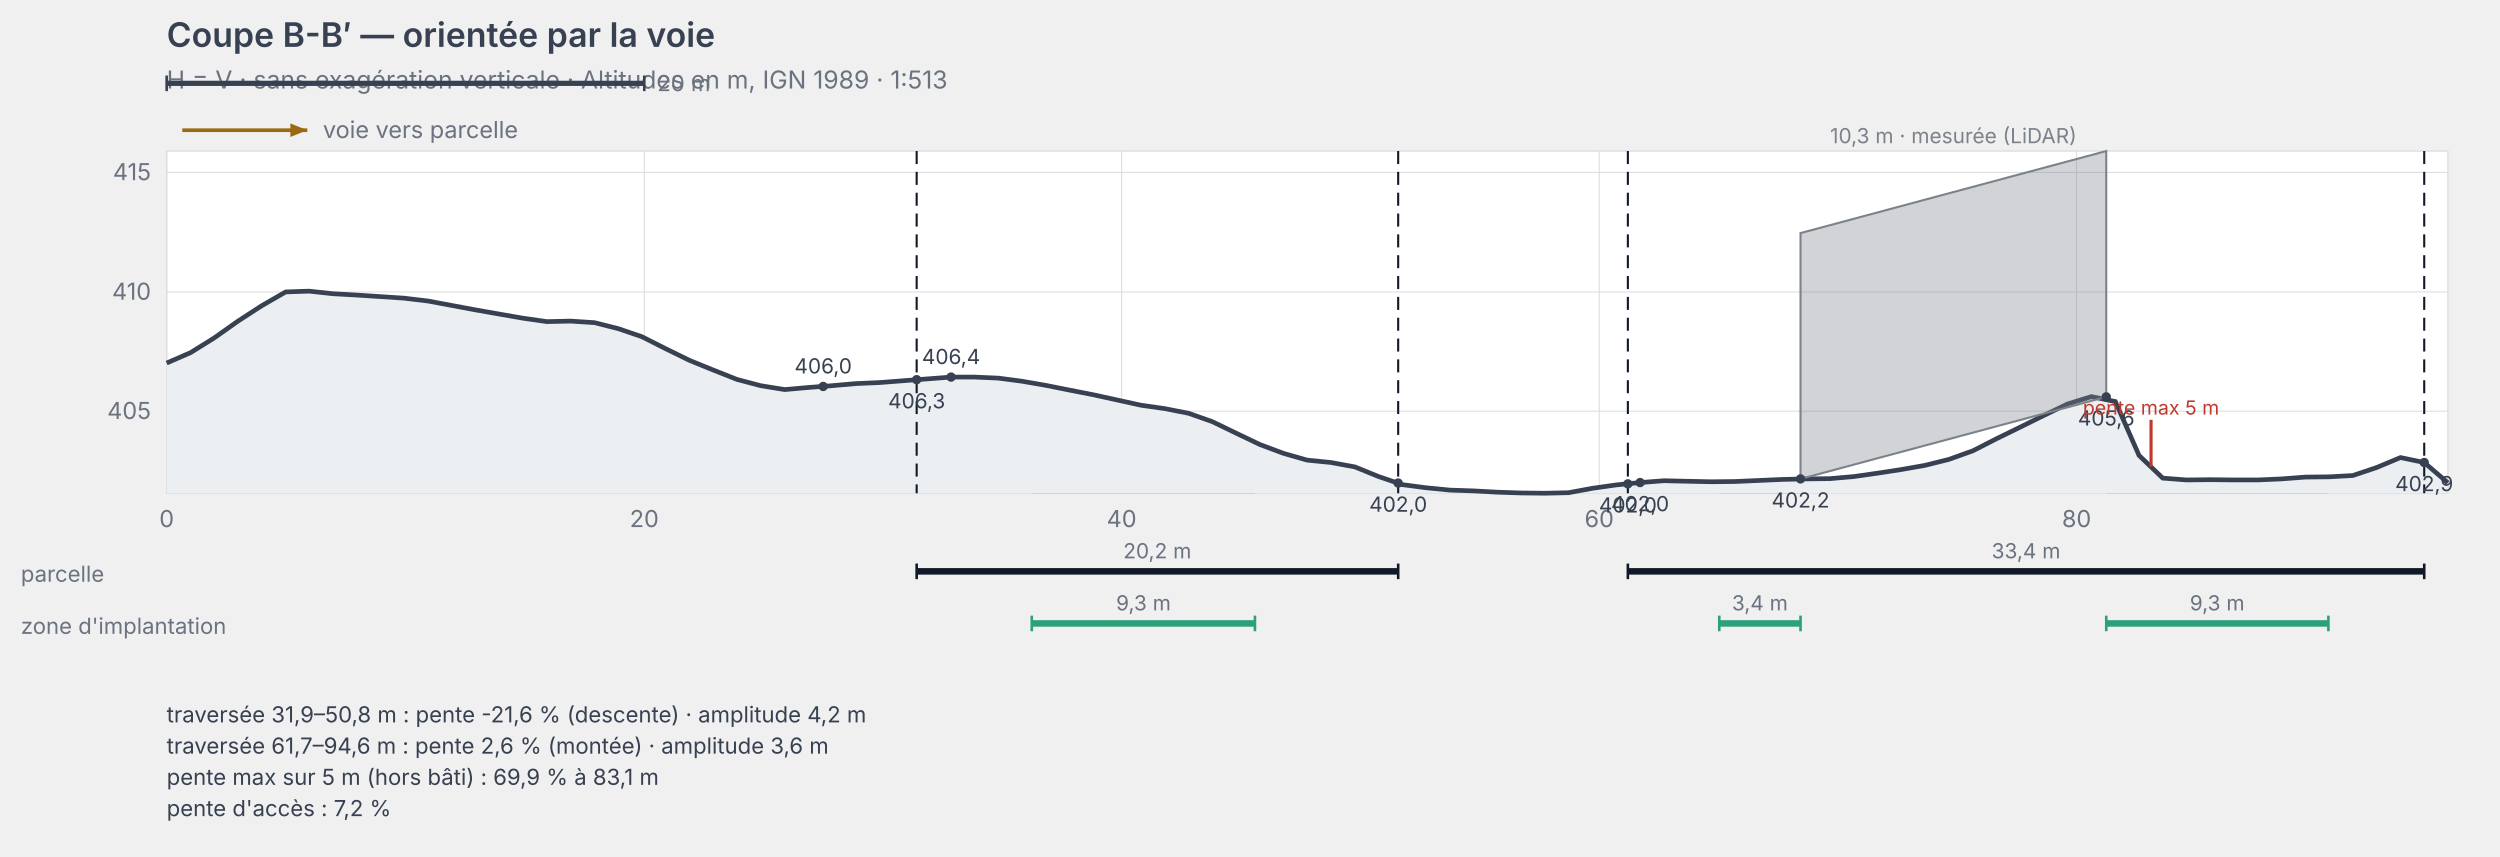
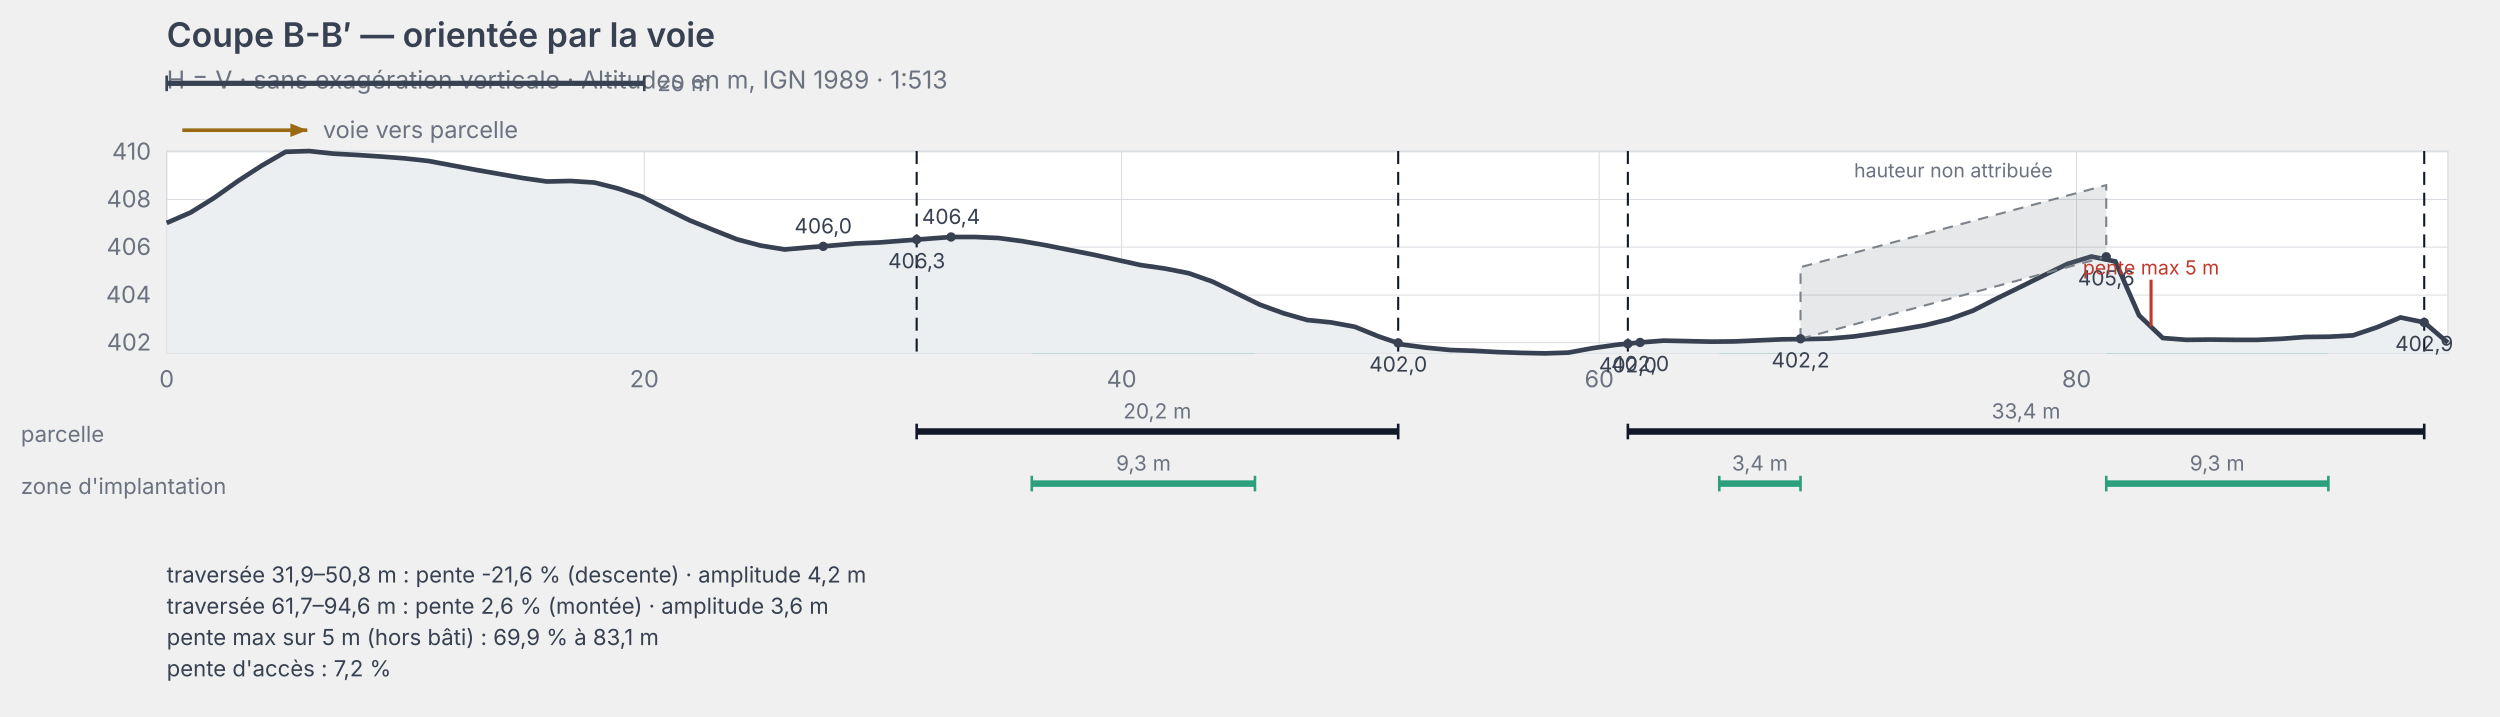
- <svg xmlns="http://www.w3.org/2000/svg" viewBox="0 0 960 329" width="960" height="329" role="img" aria-label="Coupe B-B′ — orientée par la voie" font-family="Inter, sans-serif" style="background:#fafbfc">
-   <rect x="64.0" y="58" width="876.0" height="131.4" fill="#ffffff" stroke="#d9dce0" stroke-width="0.5" />
-   <line x1="64.0" y1="58" x2="64.0" y2="189.4" stroke="#d9dce0" stroke-width="0.4" />
-   <text x="64.0" y="202.4" text-anchor="middle" font-size="9" fill="#6b7280">0</text>
-   <line x1="247.4" y1="58" x2="247.4" y2="189.4" stroke="#d9dce0" stroke-width="0.4" />
-   <text x="247.4" y="202.4" text-anchor="middle" font-size="9" fill="#6b7280">20</text>
-   <line x1="430.7" y1="58" x2="430.7" y2="189.4" stroke="#d9dce0" stroke-width="0.4" />
-   <text x="430.7" y="202.4" text-anchor="middle" font-size="9" fill="#6b7280">40</text>
-   <line x1="614.1" y1="58" x2="614.1" y2="189.4" stroke="#d9dce0" stroke-width="0.4" />
-   <text x="614.1" y="202.4" text-anchor="middle" font-size="9" fill="#6b7280">60</text>
-   <line x1="797.4" y1="58" x2="797.4" y2="189.4" stroke="#d9dce0" stroke-width="0.4" />
-   <text x="797.4" y="202.4" text-anchor="middle" font-size="9" fill="#6b7280">80</text>
-   <line x1="64.0" y1="157.9" x2="940.0" y2="157.9" stroke="#d9dce0" stroke-width="0.4" />
-   <text x="58.0" y="160.9" text-anchor="end" font-size="9" fill="#6b7280">405</text>
-   <line x1="64.0" y1="112.1" x2="940.0" y2="112.1" stroke="#d9dce0" stroke-width="0.4" />
-   <text x="58.0" y="115.1" text-anchor="end" font-size="9" fill="#6b7280">410</text>
-   <line x1="64.0" y1="66.2" x2="940.0" y2="66.2" stroke="#d9dce0" stroke-width="0.4" />
-   <text x="58.0" y="69.2" text-anchor="end" font-size="9" fill="#6b7280">415</text>
-   <rect x="396.2" y="184.4" width="85.6" height="5" fill="#2c9f7c" fill-opacity="0.85" />
-   <rect x="660.2" y="184.4" width="31.2" height="5" fill="#2c9f7c" fill-opacity="0.85" />
-   <rect x="808.8" y="184.4" width="85.3" height="5" fill="#2c9f7c" fill-opacity="0.85" />
-   <polygon points="64.0,139.4 73.2,135.4 82.2,129.8 91.4,123.3 100.5,117.4 109.7,112.1 118.7,111.8 127.9,112.8 137.0,113.3 146.1,113.9 155.2,114.5 164.4,115.6 173.5,117.3 182.6,119.0 191.7,120.6 200.9,122.2 210.0,123.5 219.1,123.3 228.3,123.9 237.4,126.2 246.5,129.3 255.6,133.9 264.8,138.4 273.9,142.1 283.0,145.7 292.1,148.1 301.3,149.6 310.3,148.8 319.5,148.1 328.6,147.3 337.8,146.9 346.9,146.2 356.0,145.5 365.2,144.8 374.2,144.8 383.4,145.2 392.5,146.4 401.7,148.0 410.7,149.8 419.9,151.6 429.0,153.6 438.1,155.6 447.2,156.9 456.4,158.7 465.5,161.9 474.6,166.3 483.8,170.7 492.9,174.1 502.0,176.7 511.1,177.6 520.3,179.3 529.4,183.0 538.5,186.1 547.6,187.3 556.8,188.2 565.9,188.5 575.0,189.0 584.1,189.3 593.3,189.4 602.3,189.2 611.5,187.5 620.7,186.2 629.8,185.3 638.9,184.6 648.0,184.8 657.2,185.0 666.2,184.9 675.4,184.5 684.5,184.1 693.7,183.9 702.7,183.8 711.9,183.0 721.0,181.7 730.1,180.3 739.2,178.7 748.4,176.4 757.6,173.1 766.6,168.5 775.8,164.0 784.9,159.5 794.0,155.1 803.1,152.3 812.3,154.2 821.4,174.9 830.5,183.6 839.6,184.3 848.8,184.2 857.9,184.3 867.0,184.3 876.1,183.9 885.3,183.2 894.4,183.1 903.5,182.6 912.7,179.5 921.8,175.7 930.9,177.6 940.0,185.4 940.0,189.4 64.0,189.4" fill="#eceff2" stroke="none" />
-   <polyline points="64.0,139.4 73.2,135.4 82.2,129.8 91.4,123.3 100.5,117.4 109.7,112.1 118.7,111.8 127.9,112.8 137.0,113.3 146.1,113.9 155.2,114.5 164.4,115.6 173.5,117.3 182.6,119.0 191.7,120.6 200.9,122.2 210.0,123.5 219.1,123.3 228.3,123.9 237.4,126.2 246.5,129.3 255.6,133.9 264.8,138.4 273.9,142.1 283.0,145.7 292.1,148.1 301.3,149.6 310.3,148.8 319.5,148.1 328.6,147.3 337.8,146.9 346.9,146.2 356.0,145.5 365.2,144.8 374.2,144.8 383.4,145.2 392.5,146.4 401.7,148.0 410.7,149.8 419.9,151.6 429.0,153.6 438.1,155.6 447.2,156.9 456.4,158.7 465.5,161.9 474.6,166.3 483.8,170.7 492.9,174.1 502.0,176.7 511.1,177.6 520.3,179.3 529.4,183.0 538.5,186.1 547.6,187.3 556.8,188.2 565.9,188.5 575.0,189.0 584.1,189.3 593.3,189.4 602.3,189.2 611.5,187.5 620.7,186.2 629.8,185.3 638.9,184.6 648.0,184.8 657.2,185.0 666.2,184.9 675.4,184.5 684.5,184.1 693.7,183.9 702.7,183.8 711.9,183.0 721.0,181.7 730.1,180.3 739.2,178.7 748.4,176.4 757.6,173.1 766.6,168.5 775.8,164.0 784.9,159.5 794.0,155.1 803.1,152.3 812.3,154.2 821.4,174.9 830.5,183.6 839.6,184.3 848.8,184.2 857.9,184.3 867.0,184.3 876.1,183.9 885.3,183.2 894.4,183.1 903.5,182.6 912.7,179.5 921.8,175.7 930.9,177.6 940.0,185.4" fill="none" stroke="#374151" stroke-width="1.8" />
-   <polygon points="691.4,183.9 808.8,152.4 808.8,58.0 691.4,89.5" fill="#7c828a" fill-opacity="0.35" stroke="#7c828a" stroke-width="0.8" />
-   <text x="750.1" y="55.0" text-anchor="middle" font-size="8" fill="#7c828a">10,3 m · mesurée (LiDAR)</text>
-   <line x1="352.0" y1="58" x2="352.0" y2="189.4" stroke="#111827" stroke-width="0.8" stroke-dasharray="5 3" />
-   <line x1="536.9" y1="58" x2="536.9" y2="189.4" stroke="#111827" stroke-width="0.8" stroke-dasharray="5 3" />
-   <line x1="625.1" y1="58" x2="625.1" y2="189.4" stroke="#111827" stroke-width="0.8" stroke-dasharray="5 3" />
-   <line x1="930.9" y1="58" x2="930.9" y2="189.4" stroke="#111827" stroke-width="0.8" stroke-dasharray="5 3" />
-   <circle cx="316.1" cy="148.4" r="1.8" fill="#374151" />
-   <text x="316.1" y="143.4" text-anchor="middle" font-size="8" fill="#374151">406,0</text>
-   <circle cx="352.0" cy="145.8" r="1.8" fill="#374151" />
-   <text x="352.0" y="156.8" text-anchor="middle" font-size="8" fill="#374151">406,3</text>
-   <circle cx="536.9" cy="185.5" r="1.8" fill="#374151" />
-   <text x="536.9" y="196.5" text-anchor="middle" font-size="8" fill="#374151">402,0</text>
-   <circle cx="625.1" cy="185.8" r="1.8" fill="#374151" />
-   <text x="625.1" y="196.8" text-anchor="middle" font-size="8" fill="#374151">402,0</text>
-   <circle cx="930.9" cy="177.6" r="1.8" fill="#374151" />
-   <text x="930.9" y="188.6" text-anchor="middle" font-size="8" fill="#374151">402,9</text>
-   <circle cx="365.2" cy="144.8" r="1.8" fill="#374151" />
-   <text x="365.2" y="139.8" text-anchor="middle" font-size="8" fill="#374151">406,4</text>
-   <circle cx="629.8" cy="185.3" r="1.8" fill="#374151" />
-   <text x="629.8" y="196.3" text-anchor="middle" font-size="8" fill="#374151">402,0</text>
-   <circle cx="691.4" cy="183.9" r="1.8" fill="#374151" />
-   <text x="691.4" y="194.9" text-anchor="middle" font-size="8" fill="#374151">402,2</text>
-   <circle cx="808.8" cy="152.4" r="1.8" fill="#374151" />
-   <text x="808.8" y="163.4" text-anchor="middle" font-size="8" fill="#374151">405,6</text>
+ <svg xmlns="http://www.w3.org/2000/svg" viewBox="0 0 960 275" width="960" height="275" role="img" aria-label="Coupe B-B′ — orientée par la voie" font-family="Inter, sans-serif" style="background:#fafbfc">
+   <rect x="64.0" y="58" width="876.0" height="77.7" fill="#ffffff" stroke="#d9dce0" stroke-width="0.5" />
+   <line x1="64.0" y1="58" x2="64.0" y2="135.7" stroke="#d9dce0" stroke-width="0.4" />
+   <text x="64.0" y="148.7" text-anchor="middle" font-size="9" fill="#6b7280">0</text>
+   <line x1="247.4" y1="58" x2="247.4" y2="135.7" stroke="#d9dce0" stroke-width="0.4" />
+   <text x="247.4" y="148.7" text-anchor="middle" font-size="9" fill="#6b7280">20</text>
+   <line x1="430.7" y1="58" x2="430.7" y2="135.7" stroke="#d9dce0" stroke-width="0.4" />
+   <text x="430.7" y="148.7" text-anchor="middle" font-size="9" fill="#6b7280">40</text>
+   <line x1="614.1" y1="58" x2="614.1" y2="135.7" stroke="#d9dce0" stroke-width="0.4" />
+   <text x="614.1" y="148.7" text-anchor="middle" font-size="9" fill="#6b7280">60</text>
+   <line x1="797.4" y1="58" x2="797.4" y2="135.7" stroke="#d9dce0" stroke-width="0.4" />
+   <text x="797.4" y="148.7" text-anchor="middle" font-size="9" fill="#6b7280">80</text>
+   <line x1="64.0" y1="131.6" x2="940.0" y2="131.6" stroke="#d9dce0" stroke-width="0.4" />
+   <text x="58.0" y="134.6" text-anchor="end" font-size="9" fill="#6b7280">402</text>
+   <line x1="64.0" y1="113.3" x2="940.0" y2="113.3" stroke="#d9dce0" stroke-width="0.4" />
+   <text x="58.0" y="116.3" text-anchor="end" font-size="9" fill="#6b7280">404</text>
+   <line x1="64.0" y1="94.9" x2="940.0" y2="94.9" stroke="#d9dce0" stroke-width="0.4" />
+   <text x="58.0" y="97.9" text-anchor="end" font-size="9" fill="#6b7280">406</text>
+   <line x1="64.0" y1="76.6" x2="940.0" y2="76.6" stroke="#d9dce0" stroke-width="0.4" />
+   <text x="58.0" y="79.6" text-anchor="end" font-size="9" fill="#6b7280">408</text>
+   <line x1="64.0" y1="58.3" x2="940.0" y2="58.3" stroke="#d9dce0" stroke-width="0.4" />
+   <text x="58.0" y="61.3" text-anchor="end" font-size="9" fill="#6b7280">410</text>
+   <rect x="396.2" y="130.7" width="85.6" height="5" fill="#2c9f7c" fill-opacity="0.85" />
+   <rect x="660.2" y="130.7" width="31.2" height="5" fill="#2c9f7c" fill-opacity="0.85" />
+   <rect x="808.8" y="130.7" width="85.3" height="5" fill="#2c9f7c" fill-opacity="0.85" />
+   <polygon points="64.0,85.6 73.2,81.6 82.2,76.0 91.4,69.5 100.5,63.6 109.7,58.3 118.7,58.0 127.9,59.0 137.0,59.5 146.1,60.1 155.2,60.8 164.4,61.8 173.5,63.5 182.6,65.2 191.7,66.8 200.9,68.4 210.0,69.7 219.1,69.5 228.3,70.1 237.4,72.4 246.5,75.5 255.6,80.1 264.8,84.6 273.9,88.3 283.0,91.9 292.1,94.3 301.3,95.8 310.3,95.0 319.5,94.3 328.6,93.5 337.8,93.1 346.9,92.4 356.0,91.7 365.2,91.0 374.2,91.0 383.4,91.4 392.5,92.6 401.7,94.2 410.7,96.0 419.9,97.8 429.0,99.8 438.1,101.8 447.2,103.1 456.4,104.9 465.5,108.1 474.6,112.5 483.8,117.0 492.9,120.3 502.0,122.9 511.1,123.8 520.3,125.5 529.4,129.2 538.5,132.3 547.6,133.5 556.8,134.4 565.9,134.7 575.0,135.2 584.1,135.5 593.3,135.7 602.3,135.4 611.5,133.7 620.7,132.4 629.8,131.5 638.9,130.8 648.0,131.0 657.2,131.2 666.2,131.1 675.4,130.7 684.5,130.3 693.7,130.2 702.7,130.0 711.9,129.2 721.0,127.9 730.1,126.5 739.2,124.9 748.4,122.6 757.6,119.3 766.6,114.7 775.8,110.2 784.9,105.7 794.0,101.3 803.1,98.5 812.3,100.4 821.4,121.1 830.5,129.8 839.6,130.5 848.8,130.4 857.9,130.5 867.0,130.5 876.1,130.1 885.3,129.4 894.4,129.3 903.5,128.8 912.7,125.7 921.8,121.9 930.9,123.8 940.0,131.6 940.0,135.7 64.0,135.7" fill="#eceff2" stroke="none" />
+   <polyline points="64.0,85.6 73.2,81.6 82.2,76.0 91.4,69.5 100.5,63.6 109.7,58.3 118.7,58.0 127.9,59.0 137.0,59.5 146.1,60.1 155.2,60.8 164.4,61.8 173.5,63.5 182.6,65.2 191.7,66.8 200.9,68.4 210.0,69.7 219.1,69.5 228.3,70.1 237.4,72.4 246.5,75.5 255.6,80.1 264.8,84.6 273.9,88.3 283.0,91.9 292.1,94.3 301.3,95.8 310.3,95.0 319.5,94.3 328.6,93.5 337.8,93.1 346.9,92.4 356.0,91.7 365.2,91.0 374.2,91.0 383.4,91.4 392.5,92.6 401.7,94.2 410.7,96.0 419.9,97.8 429.0,99.8 438.1,101.8 447.2,103.1 456.4,104.9 465.5,108.1 474.6,112.5 483.8,117.0 492.9,120.3 502.0,122.9 511.1,123.8 520.3,125.5 529.4,129.2 538.5,132.3 547.6,133.5 556.8,134.4 565.9,134.7 575.0,135.2 584.1,135.5 593.3,135.7 602.3,135.4 611.5,133.7 620.7,132.4 629.8,131.5 638.9,130.8 648.0,131.0 657.2,131.2 666.2,131.1 675.4,130.7 684.5,130.3 693.7,130.2 702.7,130.0 711.9,129.2 721.0,127.9 730.1,126.5 739.2,124.9 748.4,122.6 757.6,119.3 766.6,114.7 775.8,110.2 784.9,105.7 794.0,101.3 803.1,98.5 812.3,100.4 821.4,121.1 830.5,129.8 839.6,130.5 848.8,130.4 857.9,130.5 867.0,130.5 876.1,130.1 885.3,129.4 894.4,129.3 903.5,128.8 912.7,125.7 921.8,121.9 930.9,123.8 940.0,131.6" fill="none" stroke="#374151" stroke-width="1.8" />
+   <polygon points="691.4,130.1 808.8,98.6 808.8,71.1 691.4,102.6" fill="#7c828a" fill-opacity="0.18" stroke="#7c828a" stroke-width="0.8" stroke-dasharray="4 3" />
+   <text x="750.1" y="68.1" text-anchor="middle" font-size="7.5" fill="#6b7280">hauteur non attribuée</text>
+   <line x1="352.0" y1="58" x2="352.0" y2="135.7" stroke="#111827" stroke-width="0.8" stroke-dasharray="5 3" />
+   <line x1="536.9" y1="58" x2="536.9" y2="135.7" stroke="#111827" stroke-width="0.8" stroke-dasharray="5 3" />
+   <line x1="625.1" y1="58" x2="625.1" y2="135.7" stroke="#111827" stroke-width="0.8" stroke-dasharray="5 3" />
+   <line x1="930.9" y1="58" x2="930.9" y2="135.7" stroke="#111827" stroke-width="0.8" stroke-dasharray="5 3" />
+   <circle cx="316.1" cy="94.6" r="1.8" fill="#374151" />
+   <text x="316.1" y="89.6" text-anchor="middle" font-size="8" fill="#374151">406,0</text>
+   <circle cx="352.0" cy="92.0" r="1.8" fill="#374151" />
+   <text x="352.0" y="103.0" text-anchor="middle" font-size="8" fill="#374151">406,3</text>
+   <circle cx="536.9" cy="131.7" r="1.8" fill="#374151" />
+   <text x="536.9" y="142.7" text-anchor="middle" font-size="8" fill="#374151">402,0</text>
+   <circle cx="625.1" cy="132.0" r="1.8" fill="#374151" />
+   <text x="625.1" y="143.0" text-anchor="middle" font-size="8" fill="#374151">402,0</text>
+   <circle cx="930.9" cy="123.8" r="1.8" fill="#374151" />
+   <text x="930.9" y="134.8" text-anchor="middle" font-size="8" fill="#374151">402,9</text>
+   <circle cx="365.2" cy="91.0" r="1.8" fill="#374151" />
+   <text x="365.2" y="86.0" text-anchor="middle" font-size="8" fill="#374151">406,4</text>
+   <circle cx="629.8" cy="131.5" r="1.8" fill="#374151" />
+   <text x="629.8" y="142.5" text-anchor="middle" font-size="8" fill="#374151">402,0</text>
+   <circle cx="691.4" cy="130.1" r="1.8" fill="#374151" />
+   <text x="691.4" y="141.1" text-anchor="middle" font-size="8" fill="#374151">402,2</text>
+   <circle cx="808.8" cy="98.6" r="1.8" fill="#374151" />
+   <text x="808.8" y="109.6" text-anchor="middle" font-size="8" fill="#374151">405,6</text>
  <line x1="70.0" y1="50.0" x2="118.0" y2="50.0" stroke="#9a6a12" stroke-width="1.4" />
  <polygon points="118.0,50.0 111.5,52.6 111.5,47.4" fill="#9a6a12" />
  <text x="124.0" y="53.0" font-size="9" fill="#6b7280">voie vers parcelle</text>
  <text x="64" y="18" font-size="13" font-weight="600" fill="#374151">Coupe B-B′ — orientée par la voie</text>
  <text x="64" y="34" font-size="9.5" fill="#6b7280">H = V · sans exagération verticale · Altitudes en m, IGN 1989 · 1:513</text>
  <line x1="64.0" y1="32.0" x2="247.4" y2="32.0" stroke="#374151" stroke-width="2" />
  <line x1="64.0" y1="29.0" x2="64.0" y2="35.0" stroke="#374151" stroke-width="1" />
  <line x1="247.4" y1="29.0" x2="247.4" y2="35.0" stroke="#374151" stroke-width="1" />
  <text x="252.4" y="35.0" font-size="8.5" fill="#6b7280">20 m</text>
-   <text x="8" y="223.4" font-size="8.5" fill="#6b7280">parcelle</text>
-   <line x1="352.0" y1="219.4" x2="536.9" y2="219.4" stroke="#111827" stroke-width="2.5" />
-   <line x1="352.0" y1="216.4" x2="352.0" y2="222.4" stroke="#111827" stroke-width="1" />
-   <line x1="536.9" y1="216.4" x2="536.9" y2="222.4" stroke="#111827" stroke-width="1" />
-   <text x="444.4" y="214.4" text-anchor="middle" font-size="8" fill="#6b7280">20,2 m</text>
-   <line x1="625.1" y1="219.4" x2="930.9" y2="219.4" stroke="#111827" stroke-width="2.5" />
-   <line x1="625.1" y1="216.4" x2="625.1" y2="222.4" stroke="#111827" stroke-width="1" />
-   <line x1="930.9" y1="216.4" x2="930.9" y2="222.4" stroke="#111827" stroke-width="1" />
-   <text x="778.0" y="214.4" text-anchor="middle" font-size="8" fill="#6b7280">33,4 m</text>
-   <text x="8" y="243.4" font-size="8.5" fill="#6b7280">zone d'implantation</text>
-   <line x1="396.2" y1="239.4" x2="481.9" y2="239.4" stroke="#2c9f7c" stroke-width="2.5" />
-   <line x1="396.2" y1="236.4" x2="396.2" y2="242.4" stroke="#2c9f7c" stroke-width="1" />
-   <line x1="481.9" y1="236.4" x2="481.9" y2="242.4" stroke="#2c9f7c" stroke-width="1" />
-   <text x="439.1" y="234.4" text-anchor="middle" font-size="8" fill="#6b7280">9,3 m</text>
-   <line x1="660.2" y1="239.4" x2="691.4" y2="239.4" stroke="#2c9f7c" stroke-width="2.5" />
-   <line x1="660.2" y1="236.4" x2="660.2" y2="242.4" stroke="#2c9f7c" stroke-width="1" />
-   <line x1="691.4" y1="236.4" x2="691.4" y2="242.4" stroke="#2c9f7c" stroke-width="1" />
-   <text x="675.8" y="234.4" text-anchor="middle" font-size="8" fill="#6b7280">3,4 m</text>
-   <line x1="808.8" y1="239.4" x2="894.1" y2="239.4" stroke="#2c9f7c" stroke-width="2.5" />
-   <line x1="808.8" y1="236.4" x2="808.8" y2="242.4" stroke="#2c9f7c" stroke-width="1" />
-   <line x1="894.1" y1="236.4" x2="894.1" y2="242.4" stroke="#2c9f7c" stroke-width="1" />
-   <text x="851.4" y="234.4" text-anchor="middle" font-size="8" fill="#6b7280">9,3 m</text>
-   <line x1="826.0" y1="179.2" x2="826.0" y2="161.2" stroke="#c0392b" stroke-width="1.2" />
-   <text x="826.0" y="159.2" text-anchor="middle" font-size="7.5" fill="#c0392b">pente max 5 m</text>
-   <text x="64" y="277.4" font-size="8.5" fill="#374151">traversée 31,9–50,8 m : pente -21,6 % (descente) · amplitude 4,2 m</text>
-   <text x="64" y="289.4" font-size="8.5" fill="#374151">traversée 61,7–94,6 m : pente 2,6 % (montée) · amplitude 3,6 m</text>
-   <text x="64" y="301.4" font-size="8.5" fill="#374151">pente max sur 5 m (hors bâti) : 69,9 % à 83,1 m</text>
-   <text x="64" y="313.4" font-size="8.5" fill="#374151">pente d'accès : 7,2 %</text>
+   <text x="8" y="169.7" font-size="8.5" fill="#6b7280">parcelle</text>
+   <line x1="352.0" y1="165.7" x2="536.9" y2="165.7" stroke="#111827" stroke-width="2.5" />
+   <line x1="352.0" y1="162.7" x2="352.0" y2="168.7" stroke="#111827" stroke-width="1" />
+   <line x1="536.9" y1="162.7" x2="536.9" y2="168.7" stroke="#111827" stroke-width="1" />
+   <text x="444.4" y="160.7" text-anchor="middle" font-size="8" fill="#6b7280">20,2 m</text>
+   <line x1="625.1" y1="165.7" x2="930.9" y2="165.7" stroke="#111827" stroke-width="2.5" />
+   <line x1="625.1" y1="162.7" x2="625.1" y2="168.7" stroke="#111827" stroke-width="1" />
+   <line x1="930.9" y1="162.7" x2="930.9" y2="168.7" stroke="#111827" stroke-width="1" />
+   <text x="778.0" y="160.7" text-anchor="middle" font-size="8" fill="#6b7280">33,4 m</text>
+   <text x="8" y="189.7" font-size="8.5" fill="#6b7280">zone d'implantation</text>
+   <line x1="396.2" y1="185.7" x2="481.9" y2="185.7" stroke="#2c9f7c" stroke-width="2.5" />
+   <line x1="396.2" y1="182.7" x2="396.2" y2="188.7" stroke="#2c9f7c" stroke-width="1" />
+   <line x1="481.9" y1="182.7" x2="481.9" y2="188.7" stroke="#2c9f7c" stroke-width="1" />
+   <text x="439.1" y="180.7" text-anchor="middle" font-size="8" fill="#6b7280">9,3 m</text>
+   <line x1="660.2" y1="185.7" x2="691.4" y2="185.7" stroke="#2c9f7c" stroke-width="2.5" />
+   <line x1="660.2" y1="182.7" x2="660.2" y2="188.7" stroke="#2c9f7c" stroke-width="1" />
+   <line x1="691.4" y1="182.7" x2="691.4" y2="188.7" stroke="#2c9f7c" stroke-width="1" />
+   <text x="675.8" y="180.7" text-anchor="middle" font-size="8" fill="#6b7280">3,4 m</text>
+   <line x1="808.8" y1="185.7" x2="894.1" y2="185.7" stroke="#2c9f7c" stroke-width="2.5" />
+   <line x1="808.8" y1="182.7" x2="808.8" y2="188.7" stroke="#2c9f7c" stroke-width="1" />
+   <line x1="894.1" y1="182.7" x2="894.1" y2="188.7" stroke="#2c9f7c" stroke-width="1" />
+   <text x="851.4" y="180.7" text-anchor="middle" font-size="8" fill="#6b7280">9,3 m</text>
+   <line x1="826.0" y1="125.4" x2="826.0" y2="107.4" stroke="#c0392b" stroke-width="1.2" />
+   <text x="826.0" y="105.4" text-anchor="middle" font-size="7.5" fill="#c0392b">pente max 5 m</text>
+   <text x="64" y="223.7" font-size="8.5" fill="#374151">traversée 31,9–50,8 m : pente -21,6 % (descente) · amplitude 4,2 m</text>
+   <text x="64" y="235.7" font-size="8.5" fill="#374151">traversée 61,7–94,6 m : pente 2,6 % (montée) · amplitude 3,6 m</text>
+   <text x="64" y="247.7" font-size="8.5" fill="#374151">pente max sur 5 m (hors bâti) : 69,9 % à 83,1 m</text>
+   <text x="64" y="259.7" font-size="8.5" fill="#374151">pente d'accès : 7,2 %</text>
</svg>
